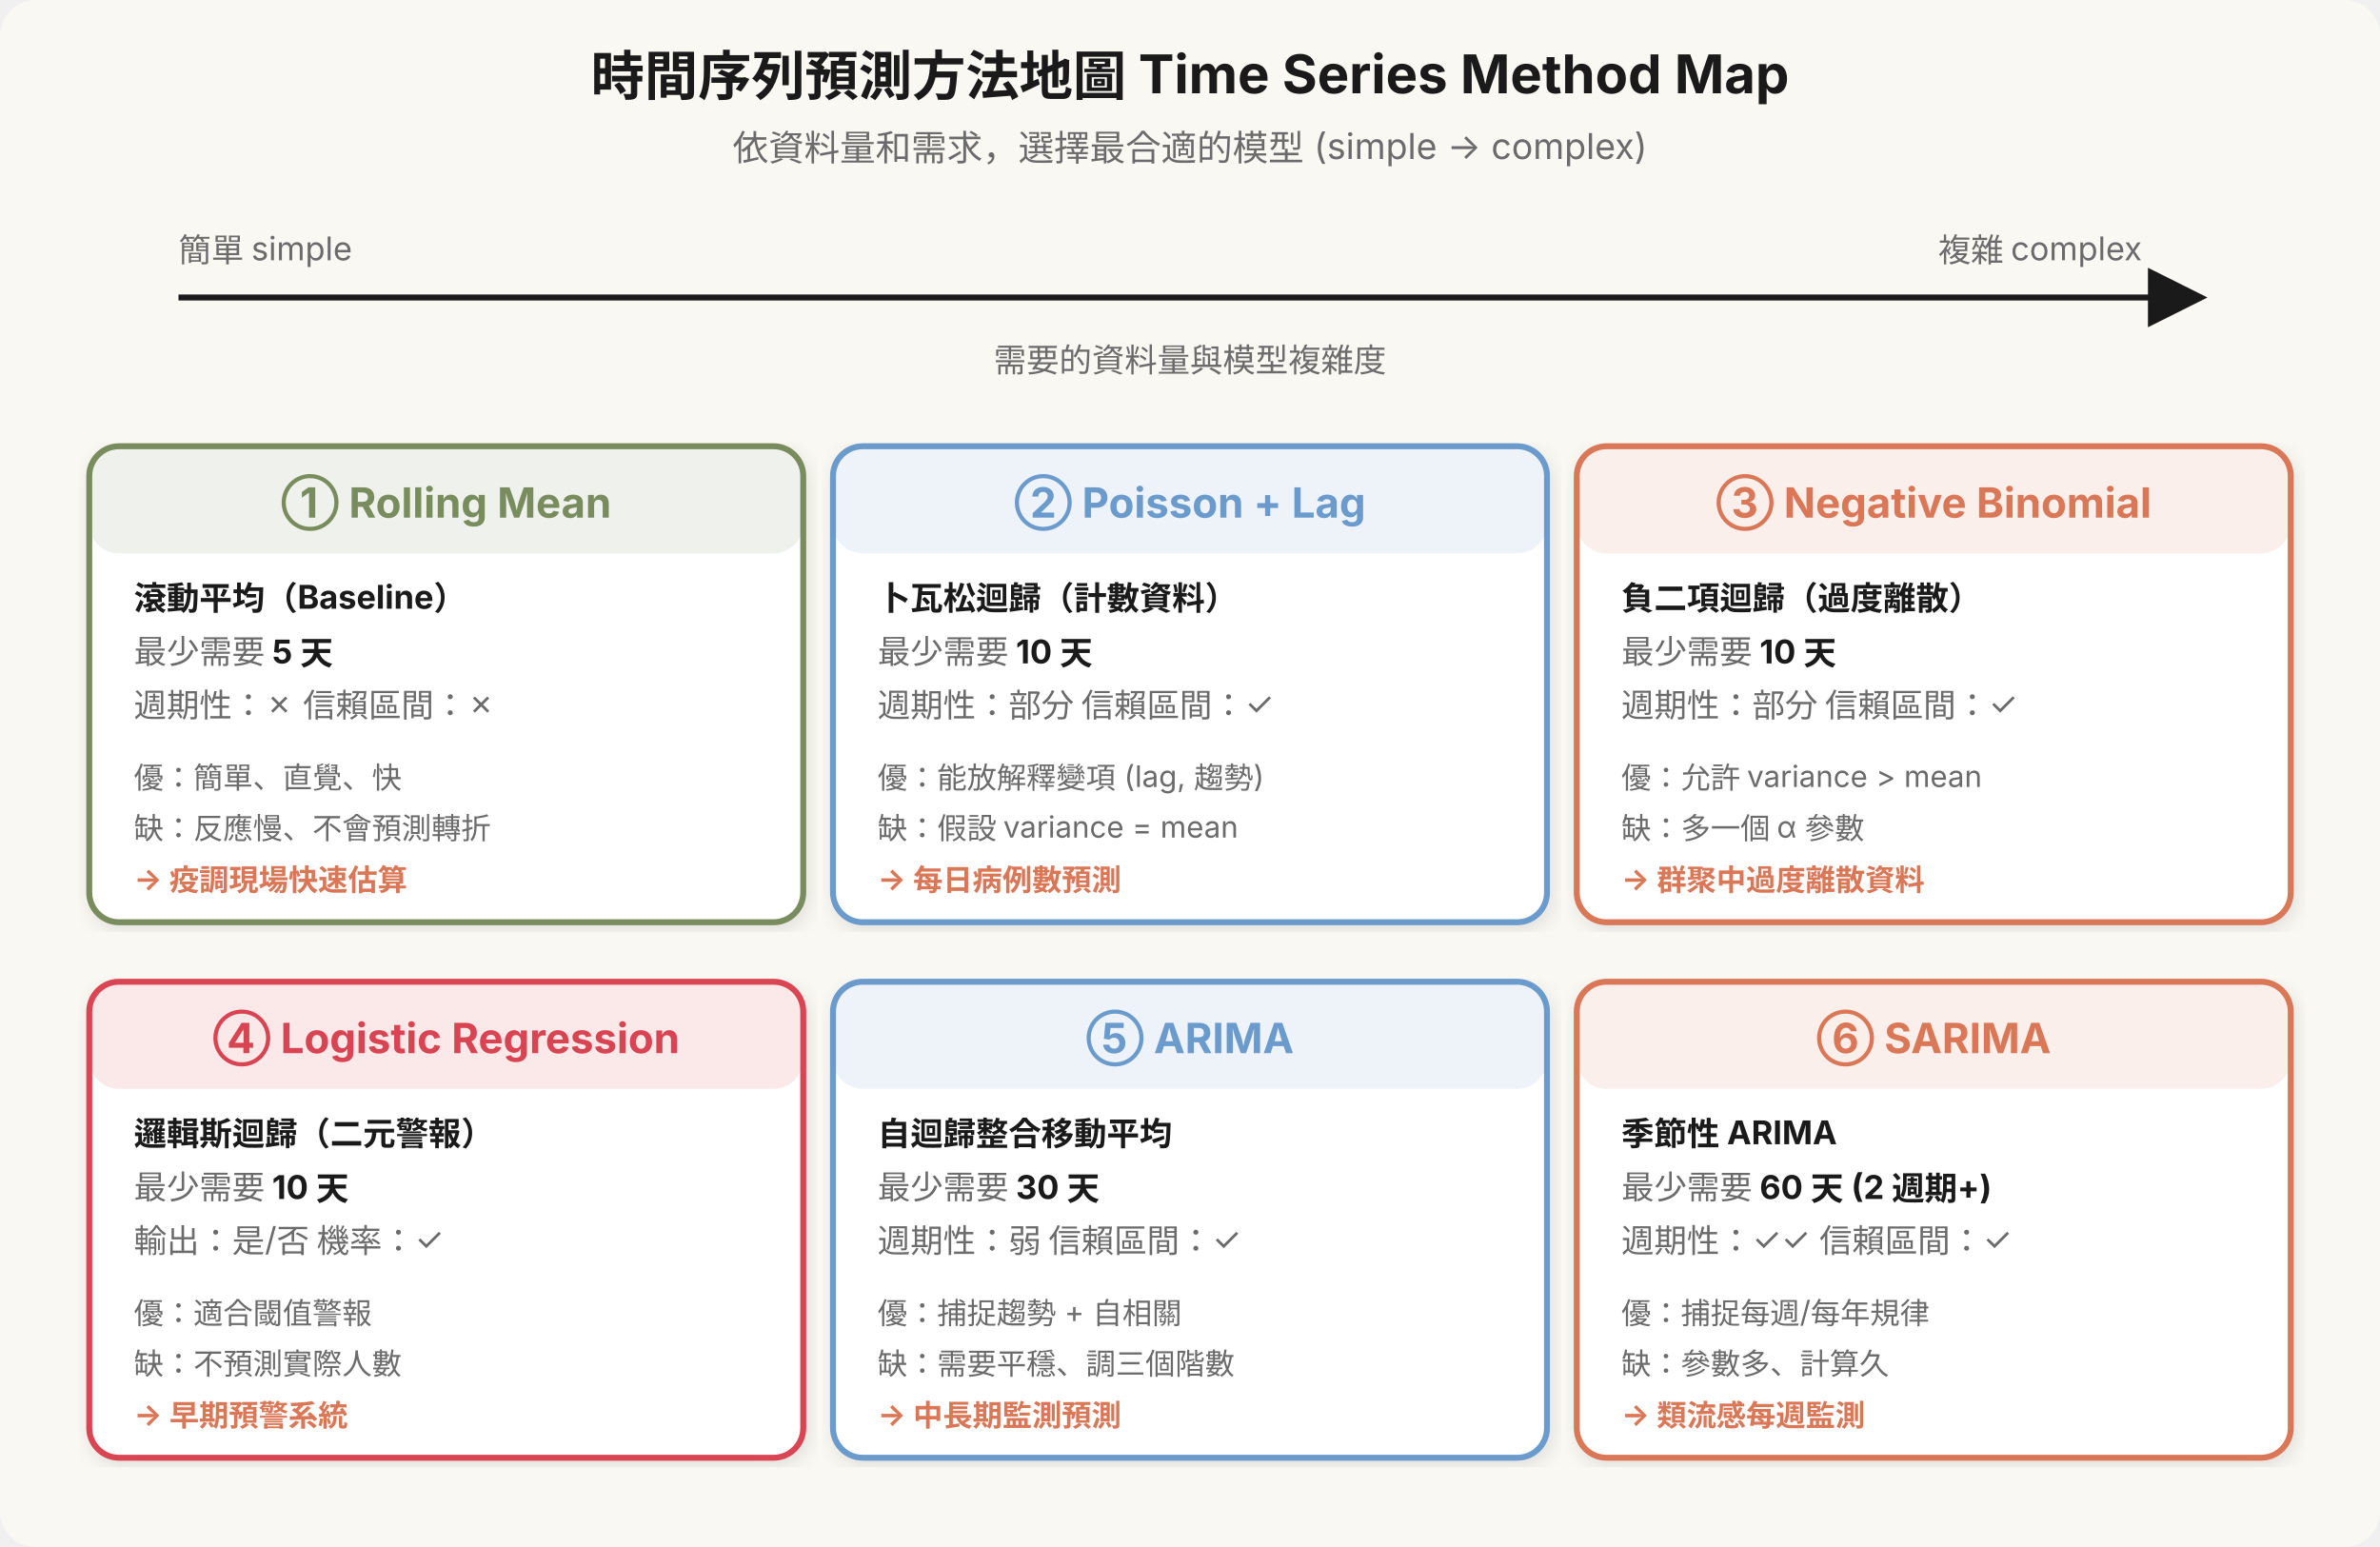
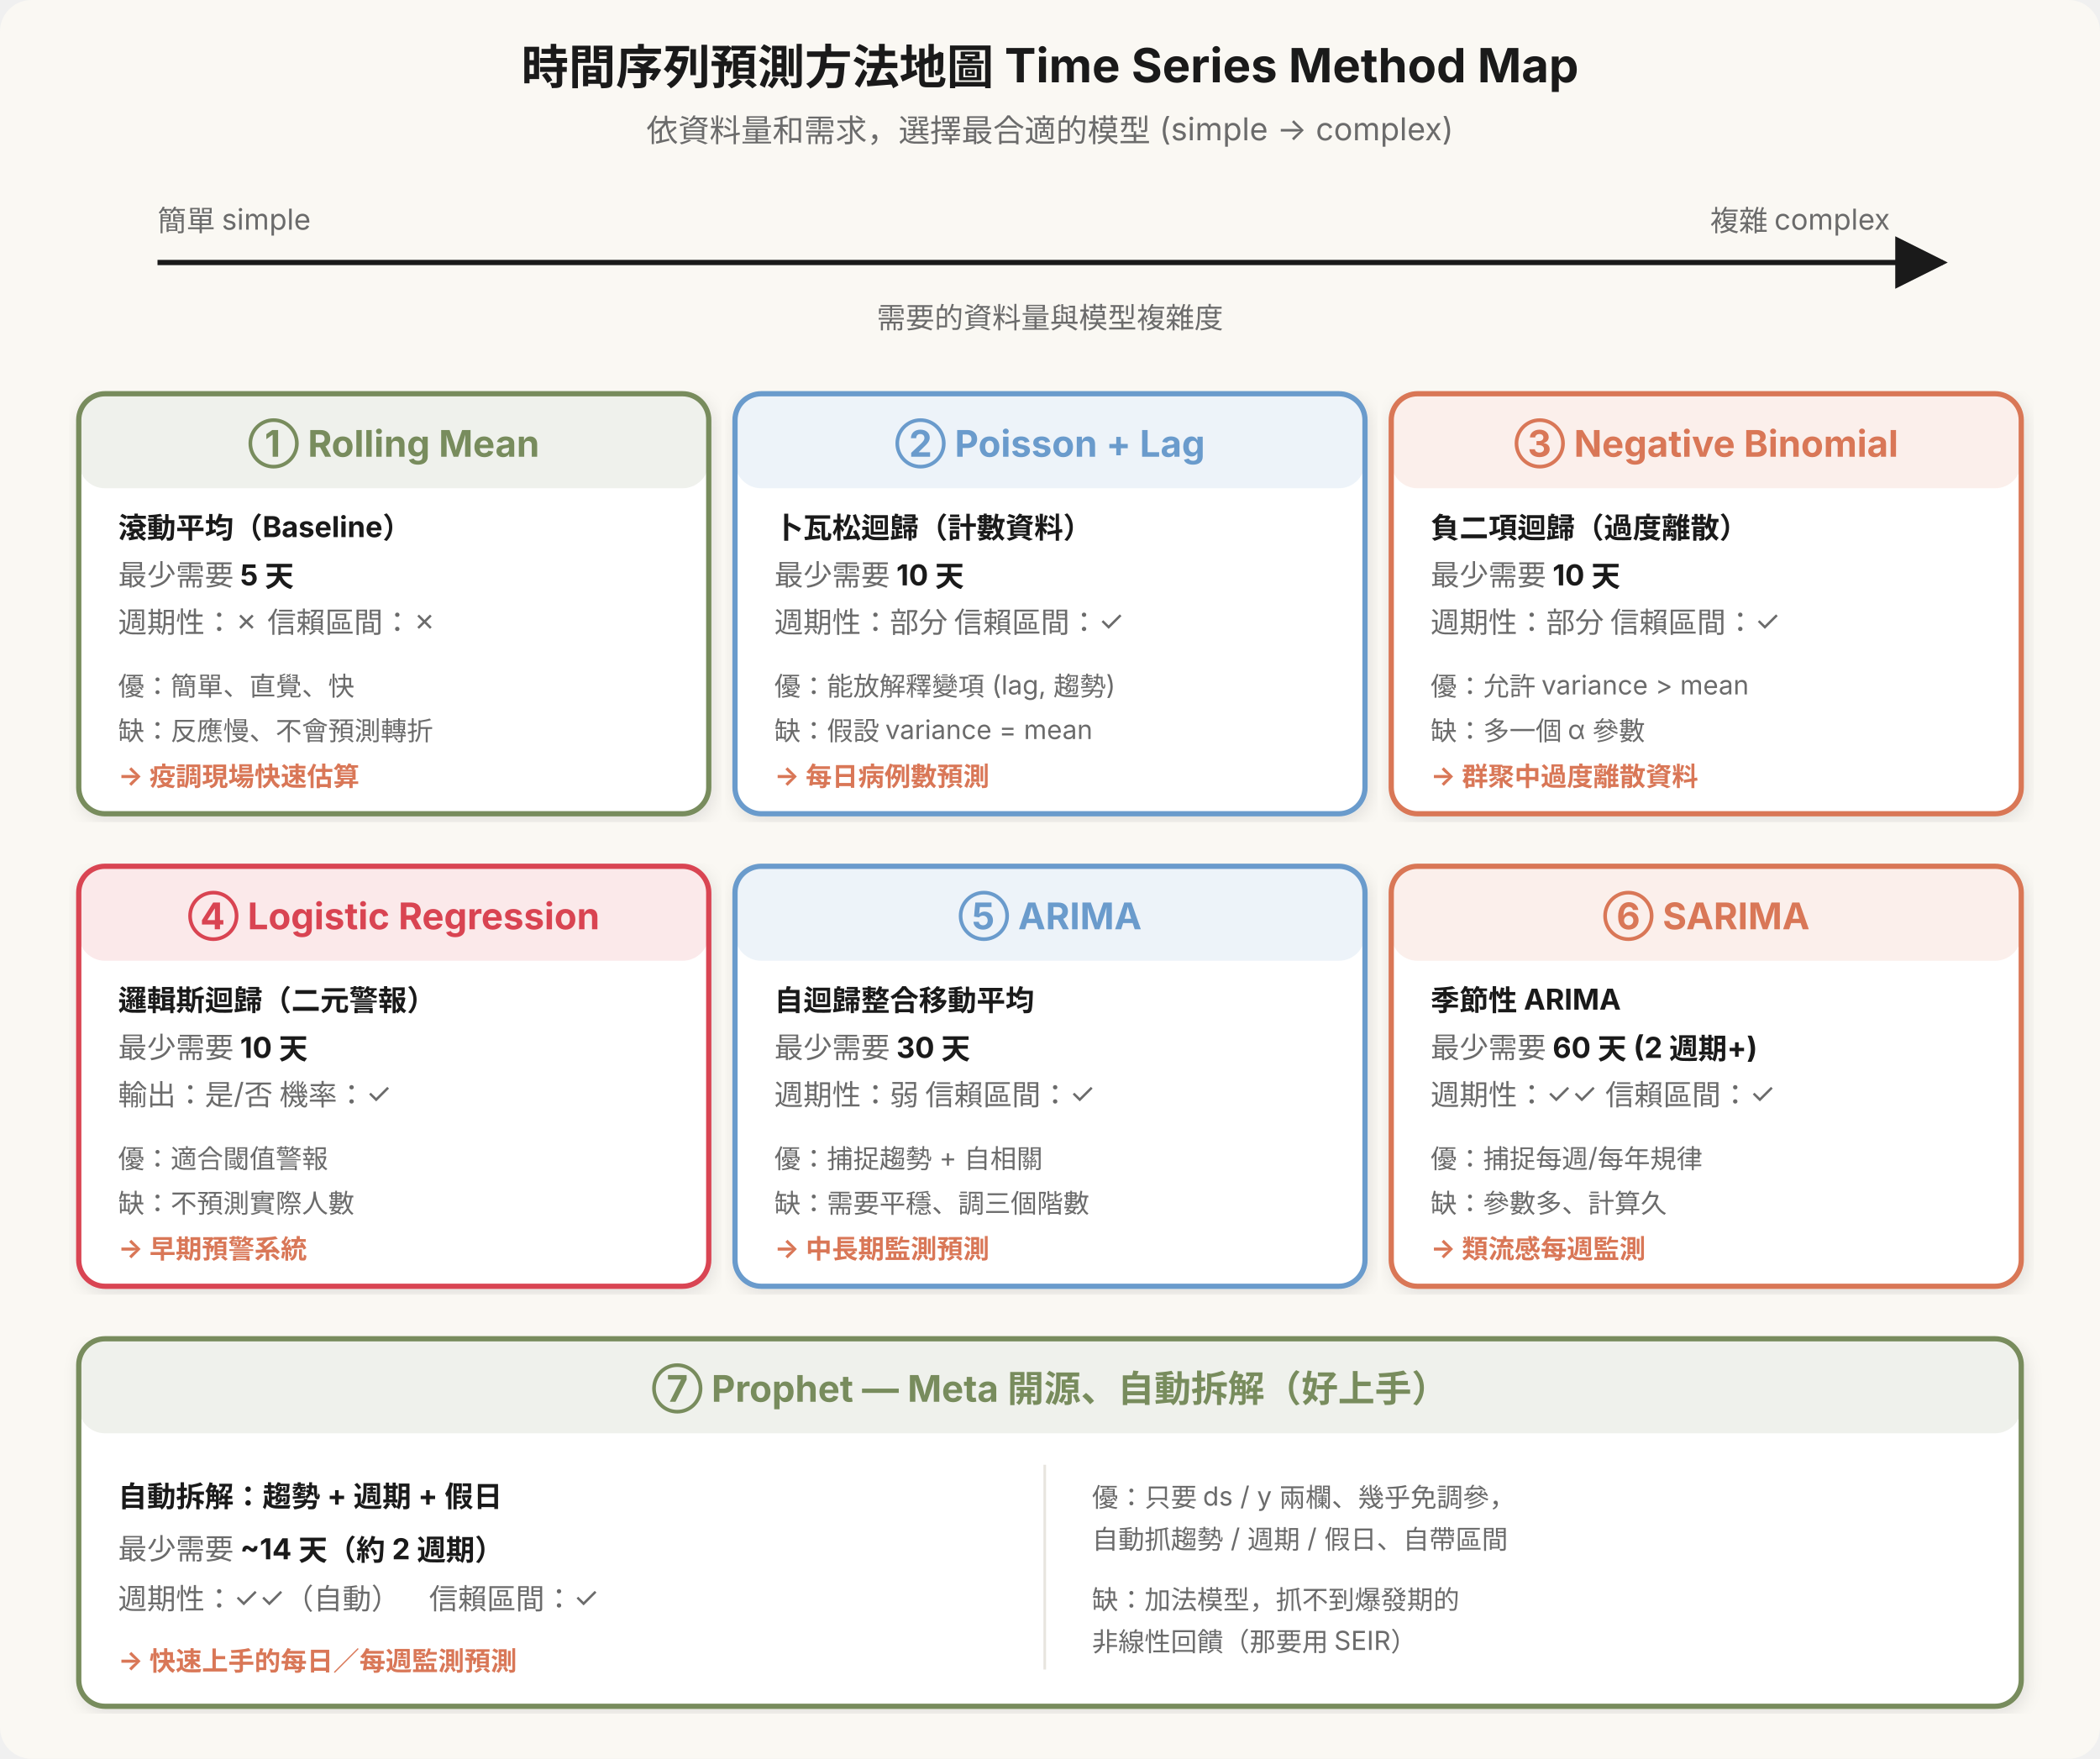
- <svg xmlns="http://www.w3.org/2000/svg" viewBox="0 0 800 520" font-family="system-ui, -apple-system, sans-serif">
+ <svg xmlns="http://www.w3.org/2000/svg" viewBox="0 0 800 670" font-family="system-ui, -apple-system, sans-serif">
  <defs>
    <filter id="shadow" x="-2%" y="-2%" width="104%" height="104%">
      <feDropShadow dx="1" dy="2" stdDeviation="3" flood-opacity="0.1" />
    </filter>
  </defs>
-   <rect width="800" height="520" fill="#FAF8F3" rx="12" />
+   <rect width="800" height="670" fill="#FAF8F3" rx="12" />
  <text x="400" y="32" text-anchor="middle" font-size="18" font-weight="bold" fill="#1A1A1A">時間序列預測方法地圖 Time Series Method Map</text>
  <text x="400" y="54" text-anchor="middle" font-size="12" fill="#6B6B6B">依資料量和需求，選擇最合適的模型 (simple → complex)</text>
  <line x1="60" y1="100" x2="740" y2="100" stroke="#1A1A1A" stroke-width="2" marker-end="url(#arrow-end)" />
  <defs>
    <marker id="arrow-end" viewBox="0 0 10 10" refX="9" refY="5" markerWidth="10" markerHeight="10" orient="auto">
      <path d="M 0 0 L 10 5 L 0 10 z" fill="#1A1A1A" />
    </marker>
  </defs>
  <text x="60" y="88" font-size="11" fill="#6B6B6B">簡單 simple</text>
  <text x="720" y="88" text-anchor="end" font-size="11" fill="#6B6B6B">複雜 complex</text>
  <text x="400" y="125" text-anchor="middle" font-size="11" fill="#6B6B6B">需要的資料量與模型複雜度</text>
  <g filter="url(#shadow)">
    <rect x="30" y="150" width="240" height="160" rx="10" fill="#FFFFFF" stroke="#788C5D" stroke-width="2" />
  </g>
  <rect x="30" y="150" width="240" height="36" rx="10" fill="#788C5D" fill-opacity="0.12" />
  <text x="150" y="174" text-anchor="middle" font-size="14" font-weight="bold" fill="#788C5D">① Rolling Mean</text>
  <text x="45" y="205" font-size="11" fill="#1A1A1A" font-weight="bold">滾動平均（Baseline）</text>
  <text x="45" y="223" font-size="11" fill="#6B6B6B">最少需要 <tspan font-weight="bold" fill="#1A1A1A">5 天</tspan>
  </text>
  <text x="45" y="241" font-size="11" fill="#6B6B6B">週期性：✗  信賴區間：✗</text>
  <text x="45" y="265" font-size="10" fill="#6B6B6B">優：簡單、直覺、快</text>
  <text x="45" y="282" font-size="10" fill="#6B6B6B">缺：反應慢、不會預測轉折</text>
  <text x="45" y="299" font-size="10" fill="#D97757" font-weight="bold">→ 疫調現場快速估算</text>
  <g filter="url(#shadow)">
    <rect x="280" y="150" width="240" height="160" rx="10" fill="#FFFFFF" stroke="#6A9BCC" stroke-width="2" />
  </g>
  <rect x="280" y="150" width="240" height="36" rx="10" fill="#6A9BCC" fill-opacity="0.12" />
  <text x="400" y="174" text-anchor="middle" font-size="14" font-weight="bold" fill="#6A9BCC">② Poisson + Lag</text>
  <text x="295" y="205" font-size="11" fill="#1A1A1A" font-weight="bold">卜瓦松迴歸（計數資料）</text>
  <text x="295" y="223" font-size="11" fill="#6B6B6B">最少需要 <tspan font-weight="bold" fill="#1A1A1A">10 天</tspan>
  </text>
  <text x="295" y="241" font-size="11" fill="#6B6B6B">週期性：部分  信賴區間：✓</text>
  <text x="295" y="265" font-size="10" fill="#6B6B6B">優：能放解釋變項 (lag, 趨勢)</text>
  <text x="295" y="282" font-size="10" fill="#6B6B6B">缺：假設 variance = mean</text>
  <text x="295" y="299" font-size="10" fill="#D97757" font-weight="bold">→ 每日病例數預測</text>
  <g filter="url(#shadow)">
    <rect x="530" y="150" width="240" height="160" rx="10" fill="#FFFFFF" stroke="#D97757" stroke-width="2" />
  </g>
  <rect x="530" y="150" width="240" height="36" rx="10" fill="#D97757" fill-opacity="0.12" />
  <text x="650" y="174" text-anchor="middle" font-size="14" font-weight="bold" fill="#D97757">③ Negative Binomial</text>
  <text x="545" y="205" font-size="11" fill="#1A1A1A" font-weight="bold">負二項迴歸（過度離散）</text>
  <text x="545" y="223" font-size="11" fill="#6B6B6B">最少需要 <tspan font-weight="bold" fill="#1A1A1A">10 天</tspan>
  </text>
  <text x="545" y="241" font-size="11" fill="#6B6B6B">週期性：部分  信賴區間：✓</text>
  <text x="545" y="265" font-size="10" fill="#6B6B6B">優：允許 variance &gt; mean</text>
  <text x="545" y="282" font-size="10" fill="#6B6B6B">缺：多一個 α 參數</text>
  <text x="545" y="299" font-size="10" fill="#D97757" font-weight="bold">→ 群聚中過度離散資料</text>
  <g filter="url(#shadow)">
    <rect x="30" y="330" width="240" height="160" rx="10" fill="#FFFFFF" stroke="#D94452" stroke-width="2" />
  </g>
  <rect x="30" y="330" width="240" height="36" rx="10" fill="#D94452" fill-opacity="0.12" />
  <text x="150" y="354" text-anchor="middle" font-size="14" font-weight="bold" fill="#D94452">④ Logistic Regression</text>
  <text x="45" y="385" font-size="11" fill="#1A1A1A" font-weight="bold">邏輯斯迴歸（二元警報）</text>
  <text x="45" y="403" font-size="11" fill="#6B6B6B">最少需要 <tspan font-weight="bold" fill="#1A1A1A">10 天</tspan>
  </text>
  <text x="45" y="421" font-size="11" fill="#6B6B6B">輸出：是/否  機率：✓</text>
  <text x="45" y="445" font-size="10" fill="#6B6B6B">優：適合閾值警報</text>
  <text x="45" y="462" font-size="10" fill="#6B6B6B">缺：不預測實際人數</text>
  <text x="45" y="479" font-size="10" fill="#D97757" font-weight="bold">→ 早期預警系統</text>
  <g filter="url(#shadow)">
    <rect x="280" y="330" width="240" height="160" rx="10" fill="#FFFFFF" stroke="#6A9BCC" stroke-width="2" />
  </g>
  <rect x="280" y="330" width="240" height="36" rx="10" fill="#6A9BCC" fill-opacity="0.12" />
  <text x="400" y="354" text-anchor="middle" font-size="14" font-weight="bold" fill="#6A9BCC">⑤ ARIMA</text>
  <text x="295" y="385" font-size="11" fill="#1A1A1A" font-weight="bold">自迴歸整合移動平均</text>
  <text x="295" y="403" font-size="11" fill="#6B6B6B">最少需要 <tspan font-weight="bold" fill="#1A1A1A">30 天</tspan>
  </text>
  <text x="295" y="421" font-size="11" fill="#6B6B6B">週期性：弱  信賴區間：✓</text>
  <text x="295" y="445" font-size="10" fill="#6B6B6B">優：捕捉趨勢 + 自相關</text>
  <text x="295" y="462" font-size="10" fill="#6B6B6B">缺：需要平穩、調三個階數</text>
  <text x="295" y="479" font-size="10" fill="#D97757" font-weight="bold">→ 中長期監測預測</text>
  <g filter="url(#shadow)">
    <rect x="530" y="330" width="240" height="160" rx="10" fill="#FFFFFF" stroke="#D97757" stroke-width="2" />
  </g>
  <rect x="530" y="330" width="240" height="36" rx="10" fill="#D97757" fill-opacity="0.12" />
  <text x="650" y="354" text-anchor="middle" font-size="14" font-weight="bold" fill="#D97757">⑥ SARIMA</text>
  <text x="545" y="385" font-size="11" fill="#1A1A1A" font-weight="bold">季節性 ARIMA</text>
  <text x="545" y="403" font-size="11" fill="#6B6B6B">最少需要 <tspan font-weight="bold" fill="#1A1A1A">60 天 (2 週期+)</tspan>
  </text>
  <text x="545" y="421" font-size="11" fill="#6B6B6B">週期性：✓✓  信賴區間：✓</text>
  <text x="545" y="445" font-size="10" fill="#6B6B6B">優：捕捉每週/每年規律</text>
  <text x="545" y="462" font-size="10" fill="#6B6B6B">缺：參數多、計算久</text>
  <text x="545" y="479" font-size="10" fill="#D97757" font-weight="bold">→ 類流感每週監測</text>
+   <g filter="url(#shadow)">
+     <rect x="30" y="510" width="740" height="140" rx="10" fill="#FFFFFF" stroke="#788C5D" stroke-width="2" />
+   </g>
+   <rect x="30" y="510" width="740" height="36" rx="10" fill="#788C5D" fill-opacity="0.12" />
+   <text x="400" y="534" text-anchor="middle" font-size="14" font-weight="bold" fill="#788C5D">⑦ Prophet — Meta 開源、自動拆解（好上手）</text>
+   <line x1="398" y1="558" x2="398" y2="636" stroke="#E8E5DF" stroke-width="1" />
+   <text x="45" y="574" font-size="11" fill="#1A1A1A" font-weight="bold">自動拆解：趨勢 + 週期 + 假日</text>
+   <text x="45" y="594" font-size="11" fill="#6B6B6B">最少需要 <tspan font-weight="bold" fill="#1A1A1A">~14 天（約 2 週期）</tspan>
+   </text>
+   <text x="45" y="613" font-size="11" fill="#6B6B6B">週期性：✓✓（自動）　信賴區間：✓</text>
+   <text x="45" y="636" font-size="10" fill="#D97757" font-weight="bold">→ 快速上手的每日／每週監測預測</text>
+   <text x="416" y="574" font-size="10" fill="#6B6B6B">優：只要 ds / y 兩欄、幾乎免調參，</text>
+   <text x="416" y="590" font-size="10" fill="#6B6B6B">　　自動抓趨勢 / 週期 / 假日、自帶區間</text>
+   <text x="416" y="613" font-size="10" fill="#6B6B6B">缺：加法模型，抓不到爆發期的</text>
+   <text x="416" y="629" font-size="10" fill="#6B6B6B">　　非線性回饋（那要用 SEIR）</text>
</svg>
